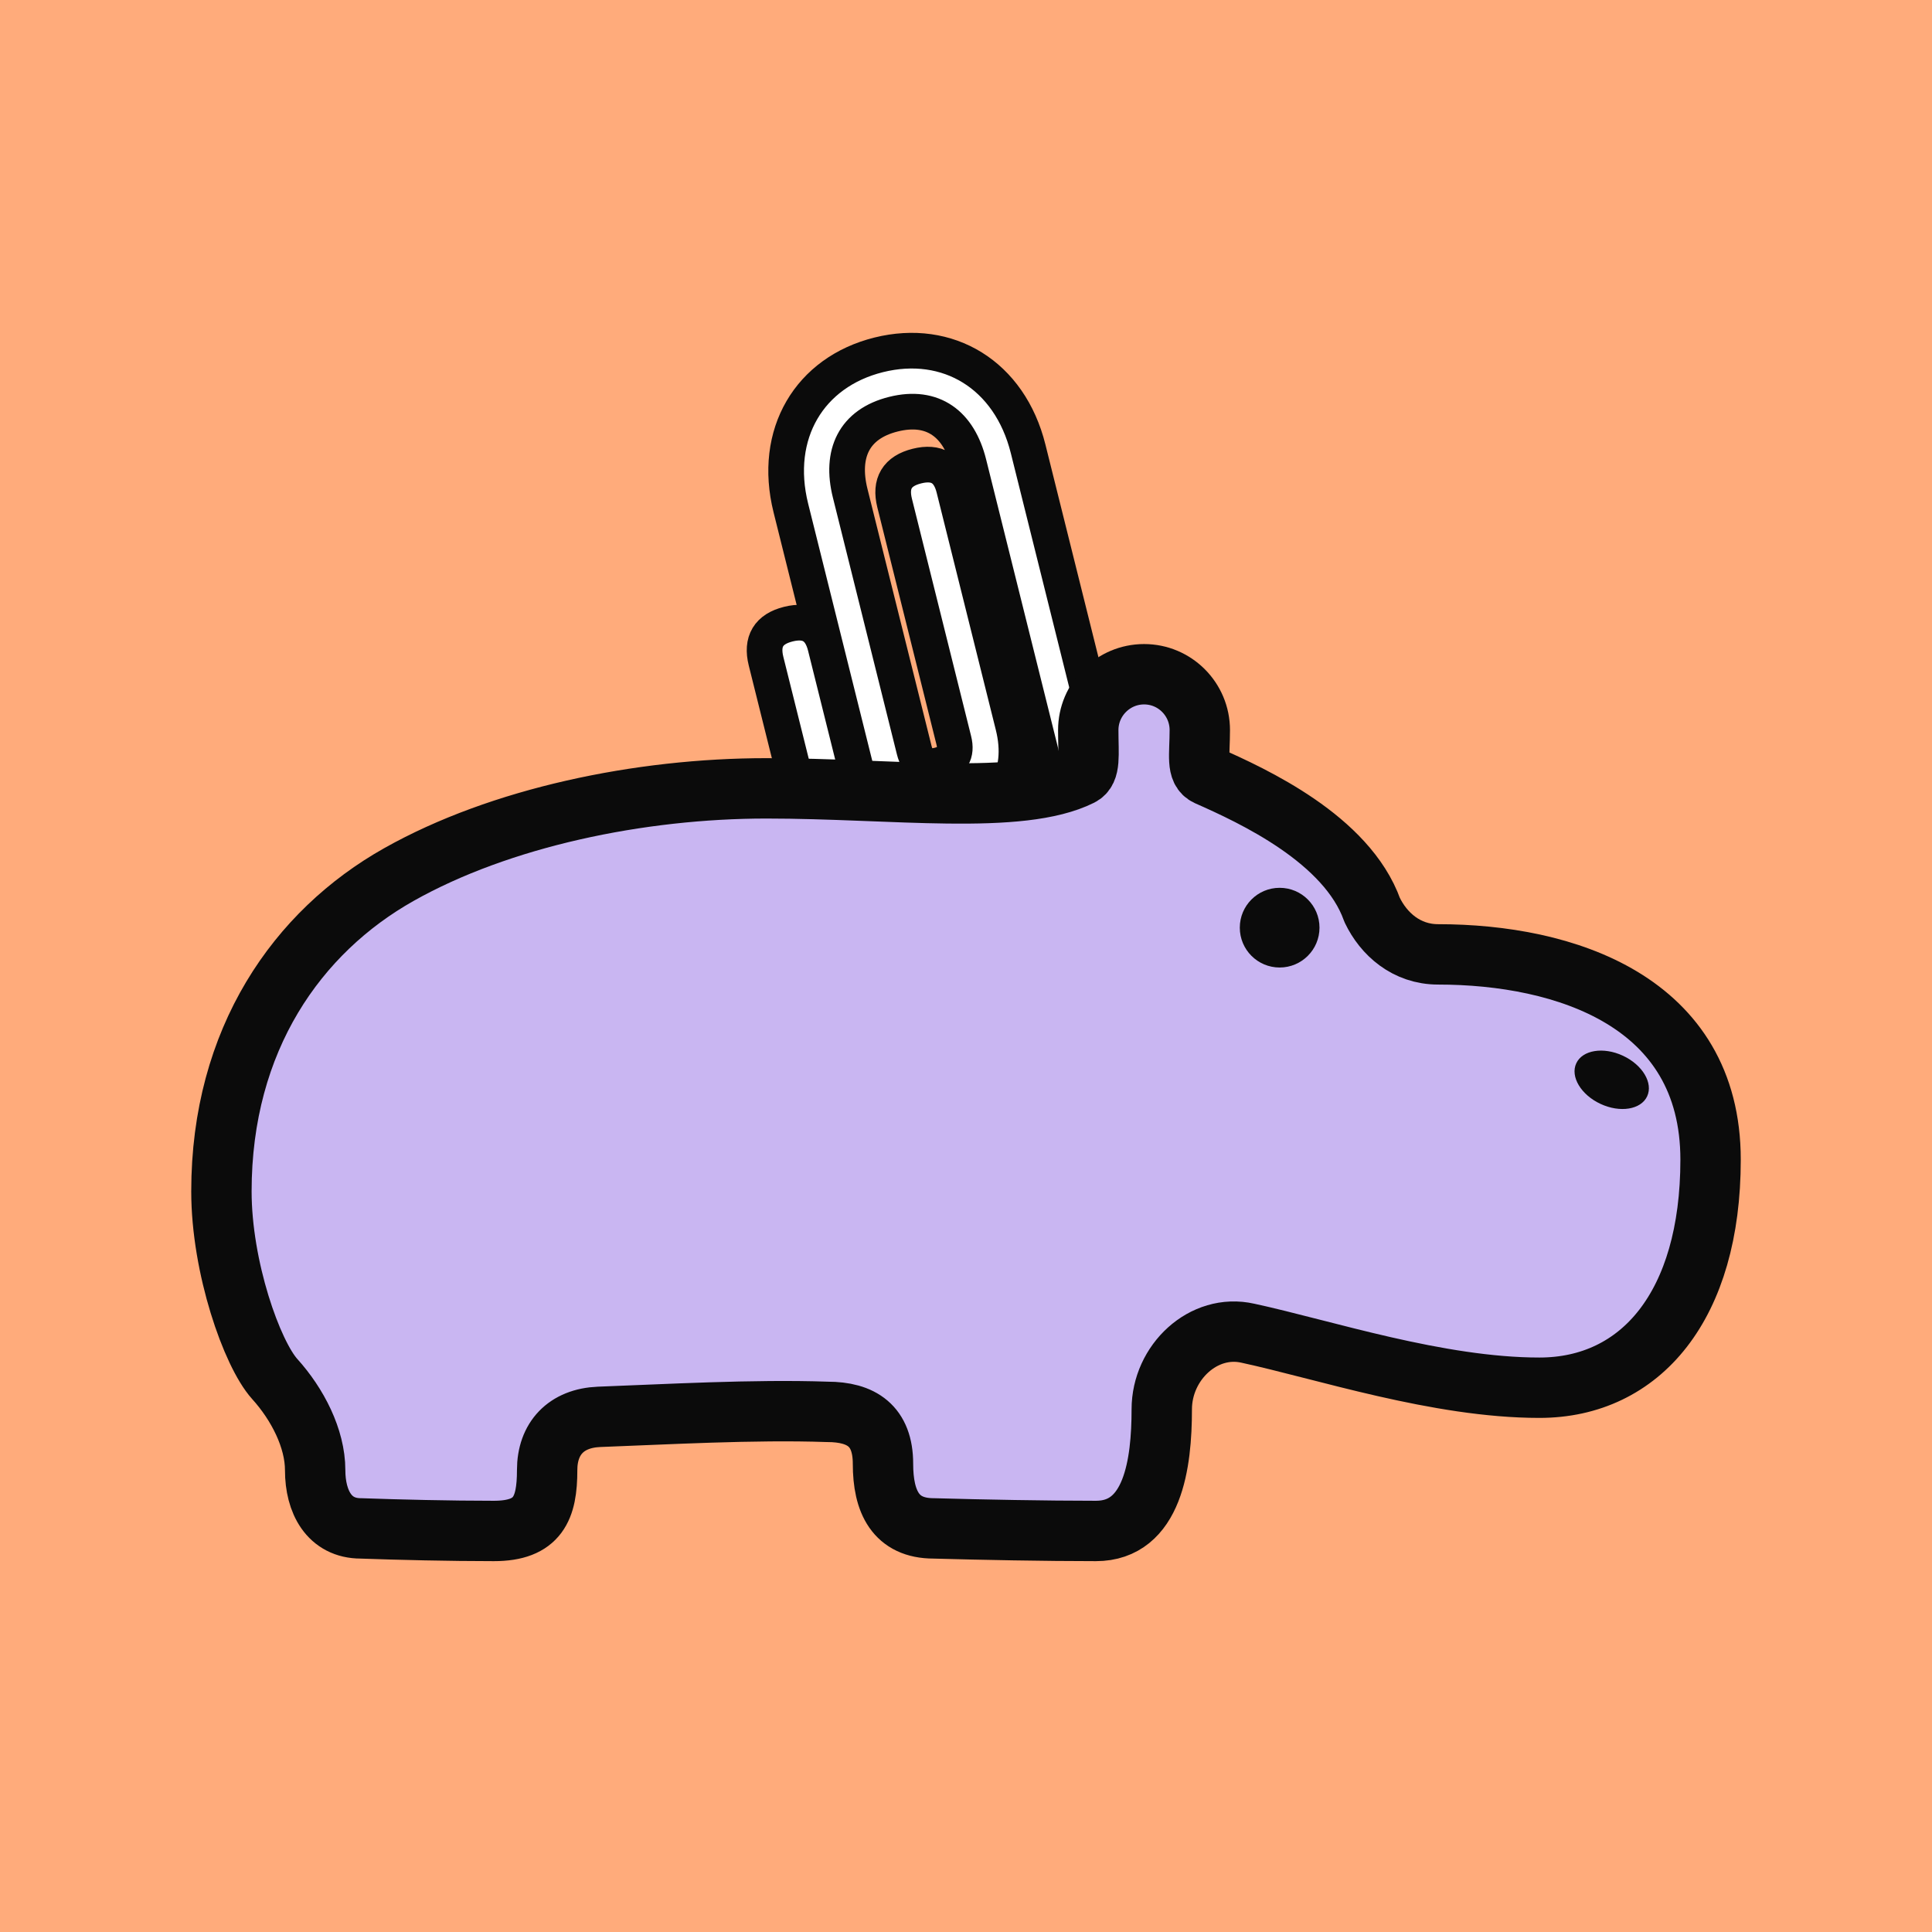
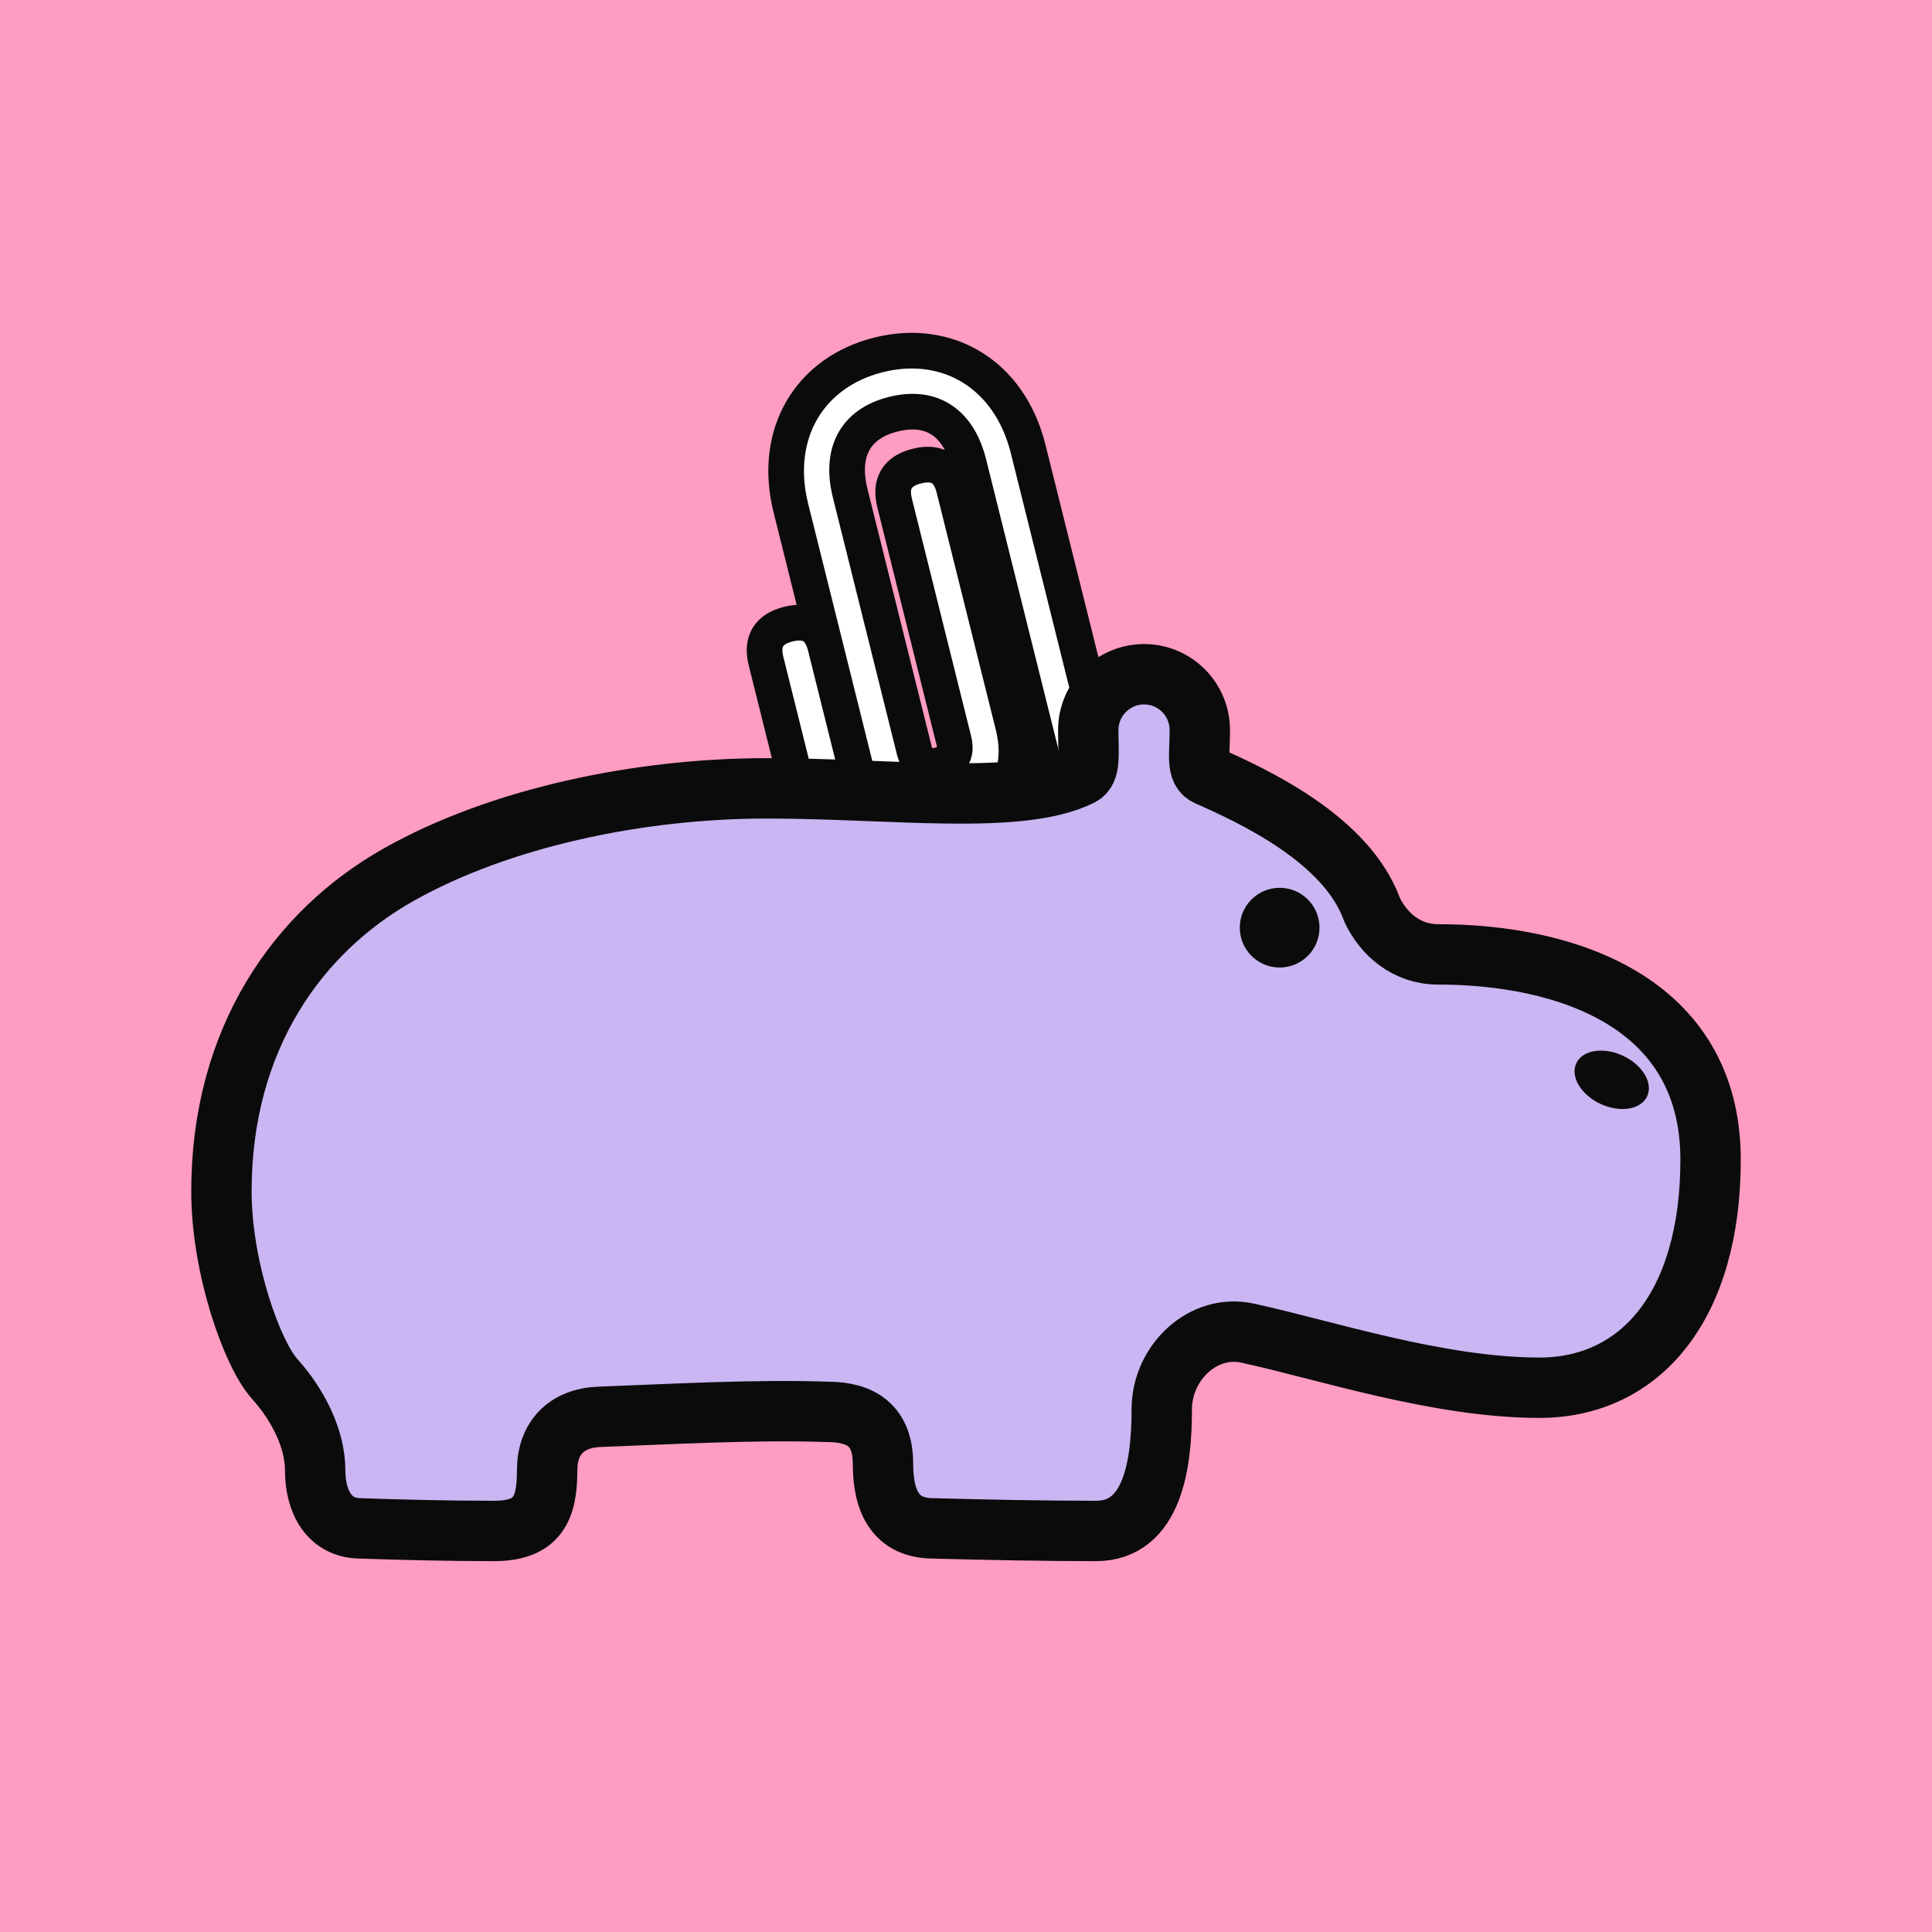
<svg xmlns="http://www.w3.org/2000/svg" viewBox="0 0 512 512" width="512" height="512" role="img" aria-label="Attachment Hippo">
-   <rect width="512" height="512" fill="#FFAB7B" />
+   <rect width="512" height="512" fill="#FF9CC2" />
  <g transform="translate(225 96) rotate(-14) scale(1.35) translate(-175 -28)">
    <path d="M145 81V111C145 129 157 141 175 141C193 141 205 129 205 111V53C205 38 195 28 181 28C167 28 157 38 157 53V105C157 115 163 121 173 121C183 121 189 115 189 105V57C189 53 187 51 183 51C179 51 177 53 177 57V105C177 107.667 175.667 109 173 109C170.333 109 169 107.667 169 105V53C169 45 173 40 181 40C189 40 193 45 193 53V111C193 122 186 129 175 129C164 129 157 122 157 111V81C157 77 155 75 151 75C147 75 145 77 145 81Z" fill="#FFFFFF" stroke="#0B0B0B" stroke-width="7" stroke-linejoin="round" />
  </g>
  <g transform="translate(56 176) scale(0.4)">
    <path d="M576 73.9C582.7 70.5 581 60.5 581 43.7C581 23.3 597.6 6.7 618 6.7C638.4 6.7 654.9 23.3 654.9 43.7C654.9 60.5 652.4 70.5 659.9 73.9C690.2 87.3 752.3 115.9 769.1 162.9C776.7 178.8 791.8 192.3 812.8 192.3C896.7 192.3 993.3 223.3 993.3 328.3C993.3 424.9 947.1 479.4 879.9 479.4C812.8 479.4 737.2 454.2 686.8 443.3C657.4 436.6 629.7 462.6 629.7 493.7C629.7 529.8 623.8 574.3 586.1 574.3C552.5 574.3 510.5 573.5 478.6 572.6C453.4 572.6 445 555 445 529.8C445 504.6 430.7 495.4 408.1 495.4C359.4 493.7 300.6 497.1 256.9 498.7C235.1 499.6 222.5 513 222.5 534C222.5 559.2 216.6 574.3 187.2 574.3C157.9 574.3 124.3 573.5 99.1 572.6C78.1 572.6 68.8 555 68.8 534C68.8 513 57.1 490.3 42 473.6C26.9 456.8 6.7 399.7 6.7 349.3C6.7 248.5 57.1 177.2 124.3 139.4C191.4 101.6 283.8 82.3 367.8 82.3C451.7 82.3 535.7 94 576 73.9Z" fill="#C9B6F2" stroke="#0B0B0B" stroke-width="40.0" stroke-linejoin="round" />
    <circle cx="707.8" cy="174.6" r="26.4" fill="#0B0B0B" />
    <ellipse cx="927.8" cy="275.4" rx="25.9" ry="17.6" transform="rotate(25 927.8 275.4)" fill="#0B0B0B" />
  </g>
</svg>
